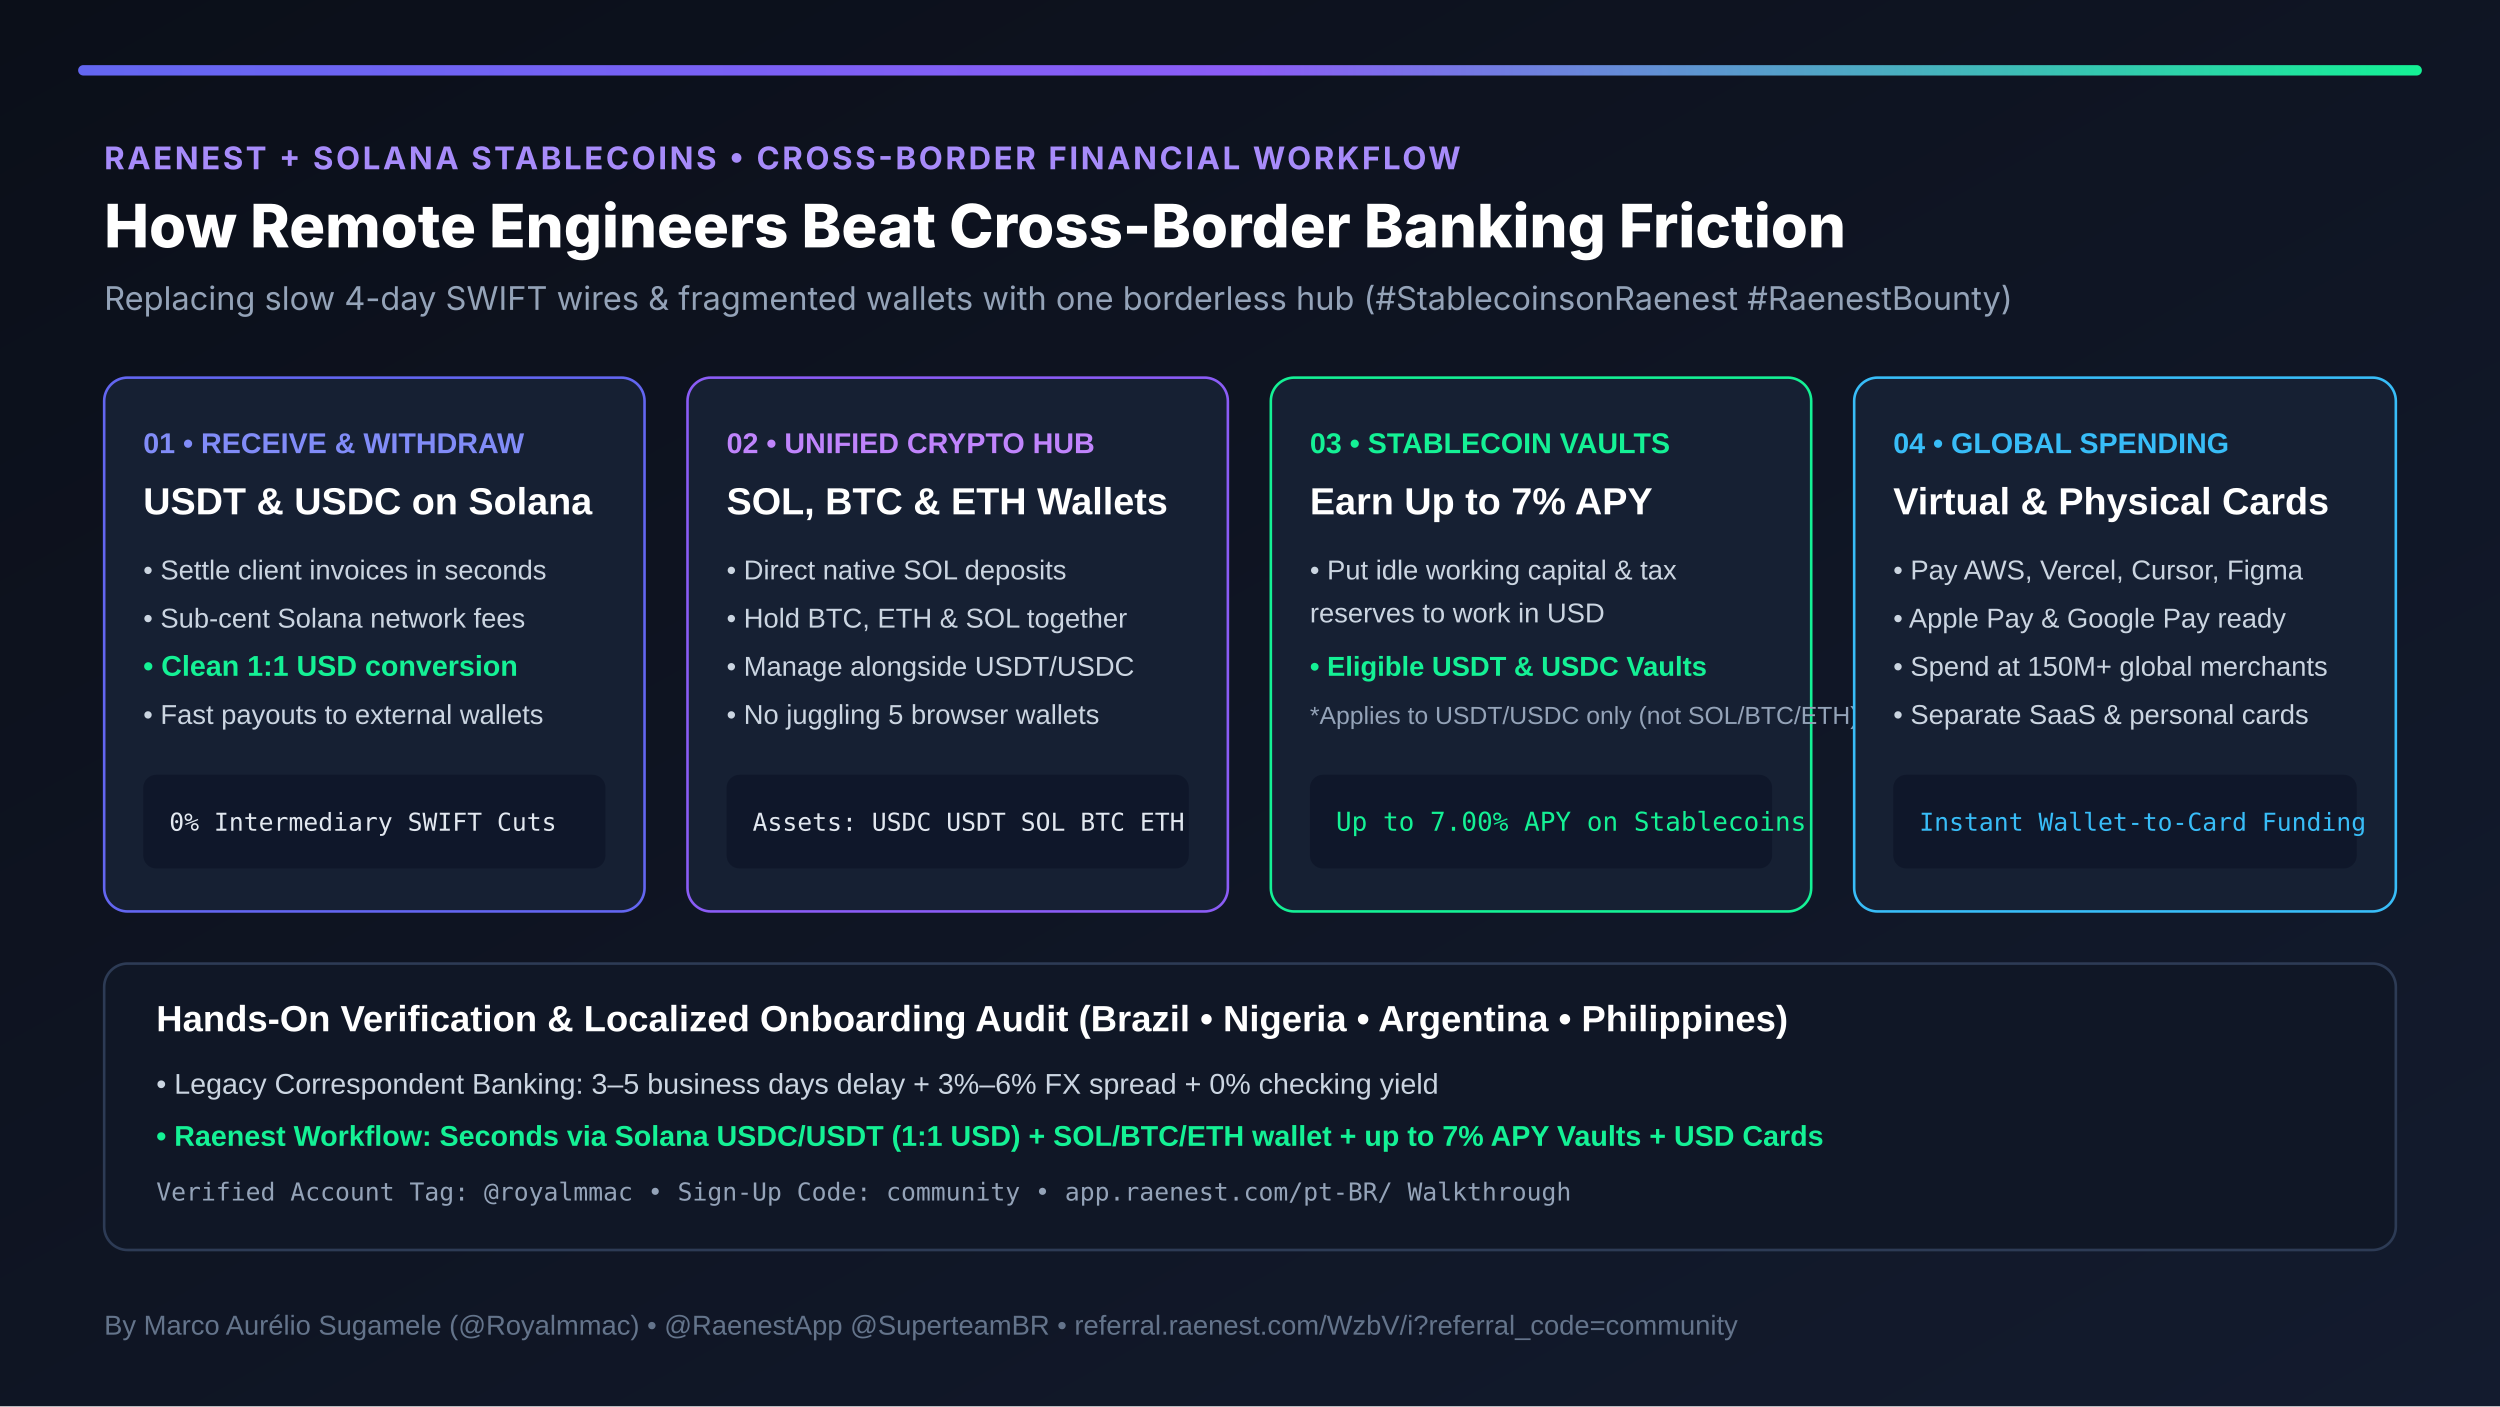
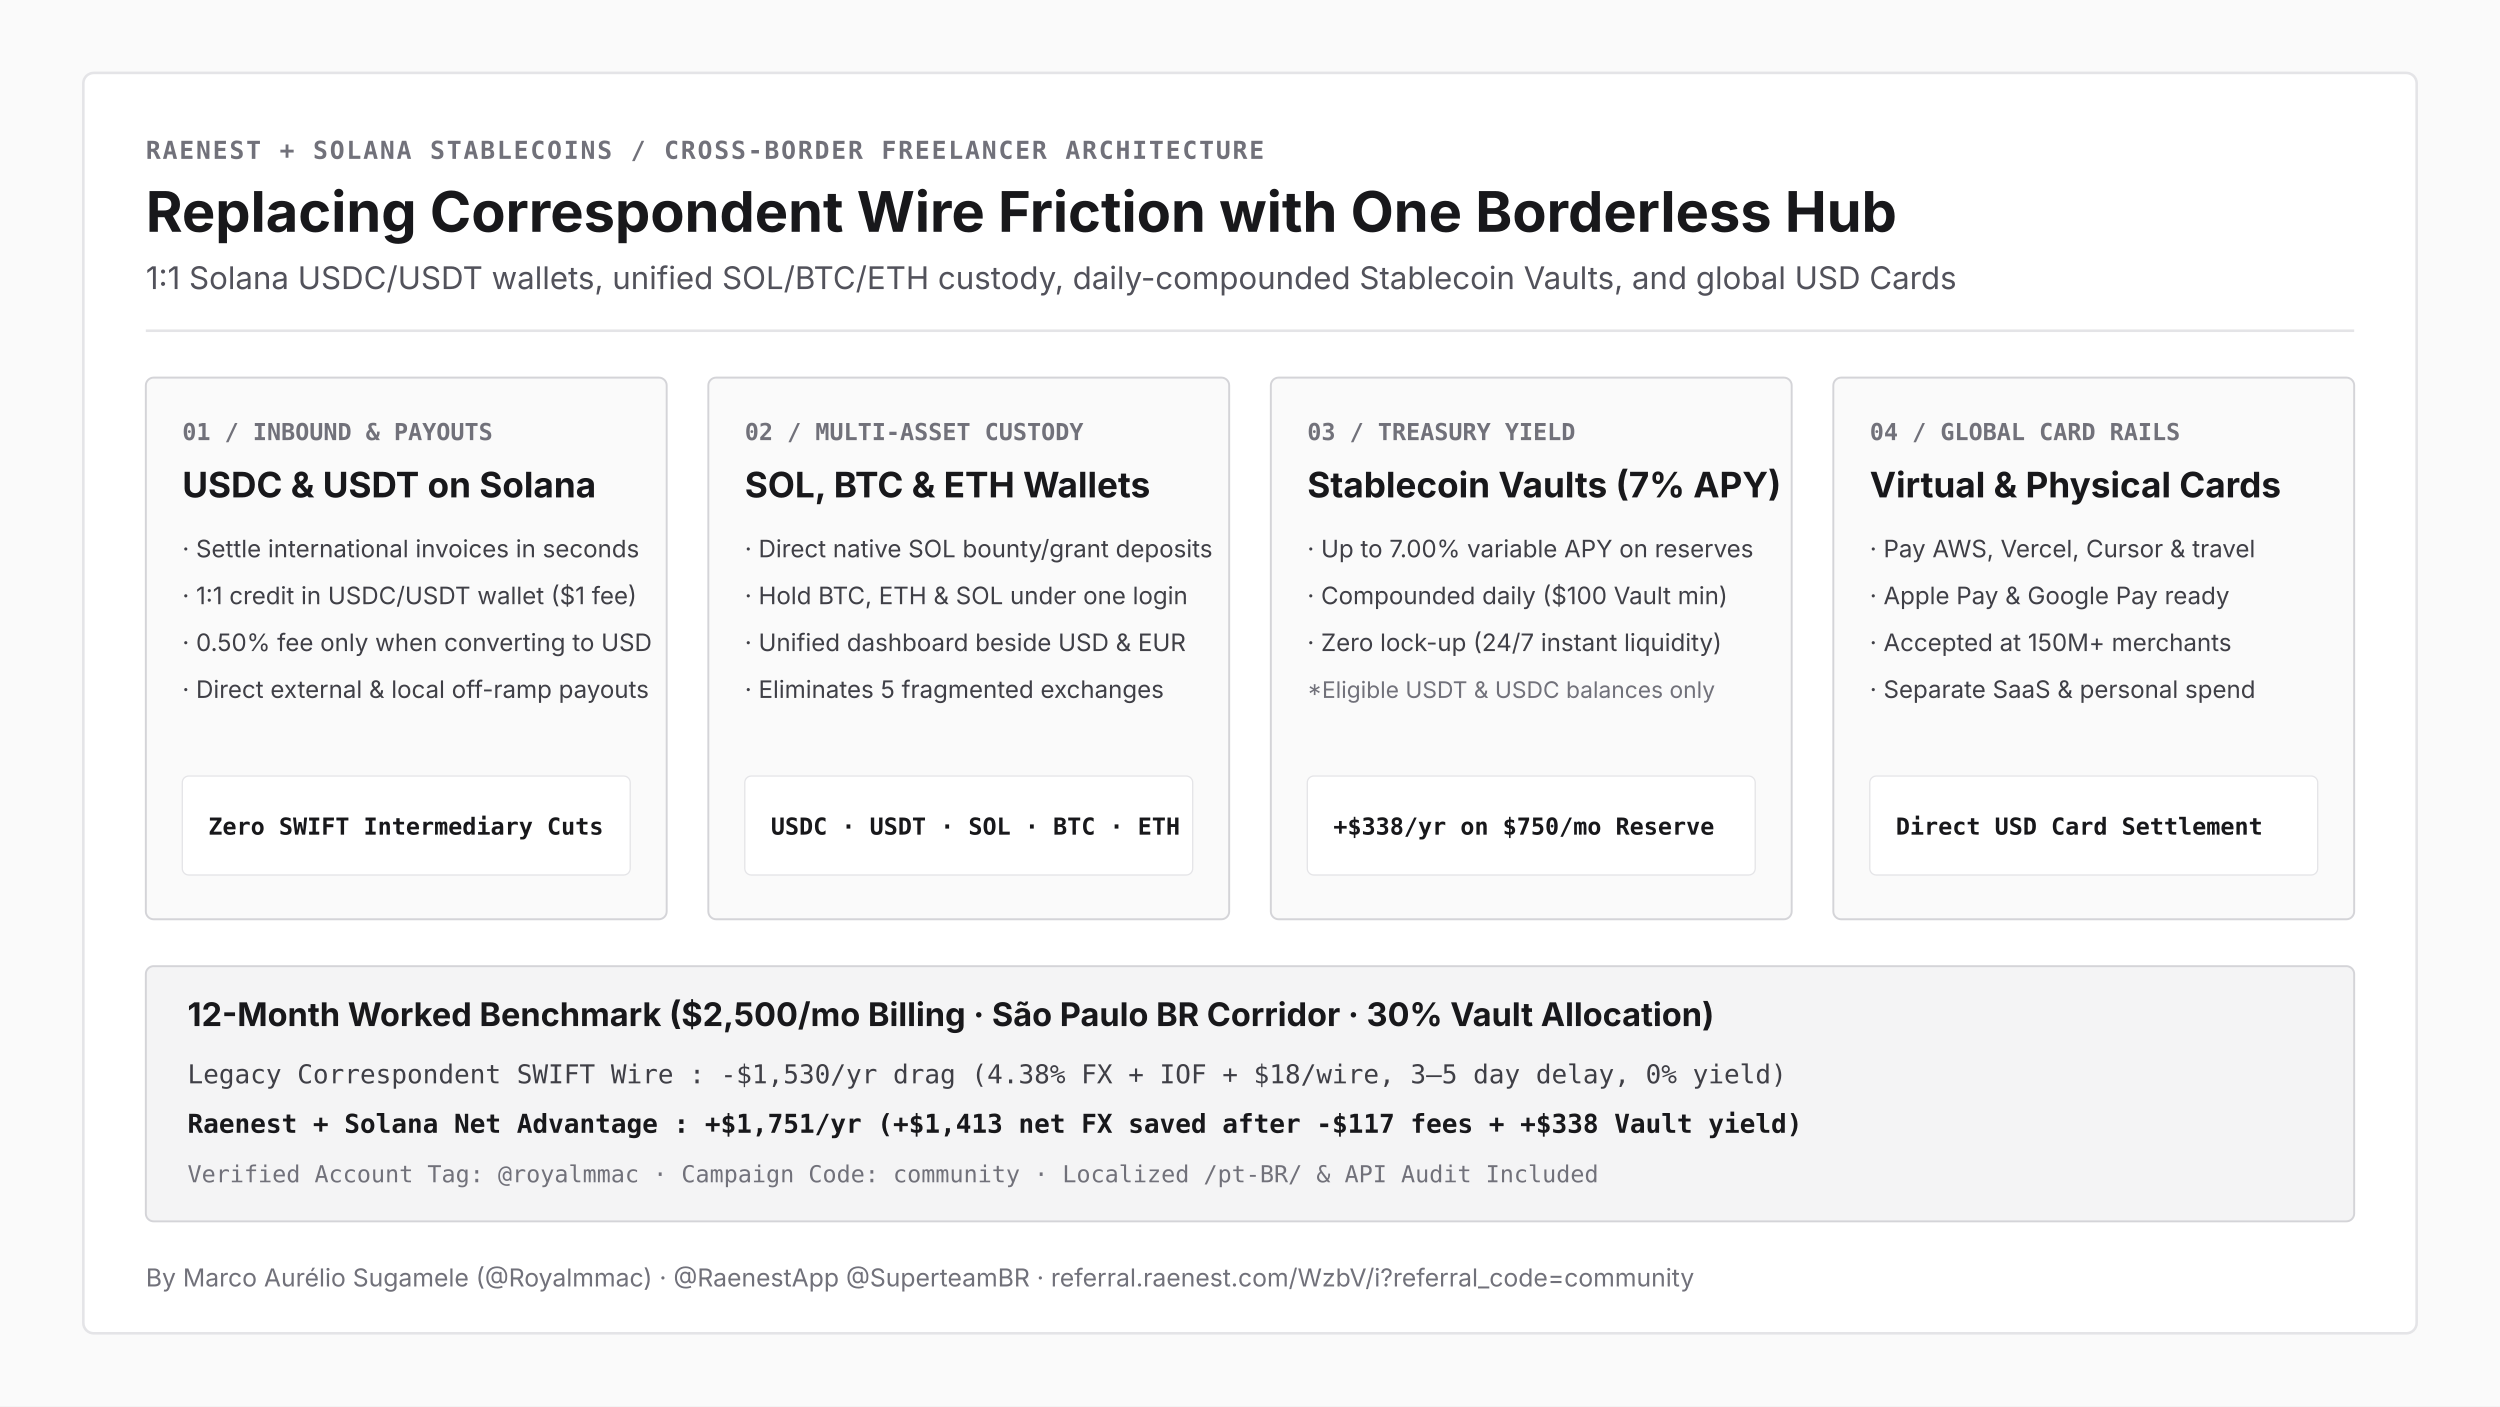
<svg xmlns="http://www.w3.org/2000/svg" viewBox="0 0 1920 1080" width="1920" height="1080">
-   <defs>
-     <linearGradient id="rbg" x1="0" y1="0" x2="1" y2="1">
-       <stop offset="0%" stop-color="#0B0F19" />
-       <stop offset="100%" stop-color="#131B2E" />
-     </linearGradient>
-     <linearGradient id="racc" x1="0" y1="0" x2="1" y2="0">
-       <stop offset="0%" stop-color="#6366F1" />
-       <stop offset="50%" stop-color="#8B5CF6" />
-       <stop offset="100%" stop-color="#14F195" />
-     </linearGradient>
-   </defs>
-   <rect width="1920" height="1080" fill="url(#rbg)" />
-   <rect x="60" y="50" width="1800" height="8" rx="4" fill="url(#racc)" />
-   <text x="80" y="130" fill="#A78BFA" font-family="Segoe UI, Inter, Arial, sans-serif" font-size="24" font-weight="700" letter-spacing="2">RAENEST + SOLANA STABLECOINS • CROSS-BORDER FINANCIAL WORKFLOW</text>
-   <text x="80" y="190" fill="#FFFFFF" font-family="Segoe UI, Inter, Arial, sans-serif" font-size="46" font-weight="800">How Remote Engineers Beat Cross-Border Banking Friction</text>
-   <text x="80" y="238" fill="#94A3B8" font-family="Segoe UI, Inter, Arial, sans-serif" font-size="25">Replacing slow 4-day SWIFT wires &amp; fragmented wallets with one borderless hub (#StablecoinsonRaenest #RaenestBounty)</text>
-   <rect x="80" y="290" width="415" height="410" rx="18" fill="#162033" stroke="#6366F1" stroke-width="2" />
-   <text x="110" y="348" fill="#818CF8" font-family="Segoe UI, Arial, sans-serif" font-size="22" font-weight="700">01 • RECEIVE &amp; WITHDRAW</text>
-   <text x="110" y="395" fill="#FFFFFF" font-family="Segoe UI, Arial, sans-serif" font-size="29" font-weight="700">USDT &amp; USDC on Solana</text>
-   <text x="110" y="445" fill="#CBD5E1" font-family="Segoe UI, Arial, sans-serif" font-size="21">• Settle client invoices in seconds</text>
-   <text x="110" y="482" fill="#CBD5E1" font-family="Segoe UI, Arial, sans-serif" font-size="21">• Sub-cent Solana network fees</text>
-   <text x="110" y="519" fill="#14F195" font-family="Segoe UI, Arial, sans-serif" font-size="22" font-weight="700">• Clean 1:1 USD conversion</text>
-   <text x="110" y="556" fill="#CBD5E1" font-family="Segoe UI, Arial, sans-serif" font-size="21">• Fast payouts to external wallets</text>
-   <rect x="110" y="595" width="355" height="72" rx="10" fill="#0F172A" />
-   <text x="130" y="638" fill="#E2E8F0" font-family="Consolas, monospace" font-size="19">0% Intermediary SWIFT Cuts</text>
-   <rect x="528" y="290" width="415" height="410" rx="18" fill="#162033" stroke="#8B5CF6" stroke-width="2" />
-   <text x="558" y="348" fill="#C084FC" font-family="Segoe UI, Arial, sans-serif" font-size="22" font-weight="700">02 • UNIFIED CRYPTO HUB</text>
-   <text x="558" y="395" fill="#FFFFFF" font-family="Segoe UI, Arial, sans-serif" font-size="29" font-weight="700">SOL, BTC &amp; ETH Wallets</text>
-   <text x="558" y="445" fill="#CBD5E1" font-family="Segoe UI, Arial, sans-serif" font-size="21">• Direct native SOL deposits</text>
-   <text x="558" y="482" fill="#CBD5E1" font-family="Segoe UI, Arial, sans-serif" font-size="21">• Hold BTC, ETH &amp; SOL together</text>
-   <text x="558" y="519" fill="#CBD5E1" font-family="Segoe UI, Arial, sans-serif" font-size="21">• Manage alongside USDT/USDC</text>
-   <text x="558" y="556" fill="#CBD5E1" font-family="Segoe UI, Arial, sans-serif" font-size="21">• No juggling 5 browser wallets</text>
-   <rect x="558" y="595" width="355" height="72" rx="10" fill="#0F172A" />
-   <text x="578" y="638" fill="#E2E8F0" font-family="Consolas, monospace" font-size="19">Assets: USDC USDT SOL BTC ETH</text>
-   <rect x="976" y="290" width="415" height="410" rx="18" fill="#162033" stroke="#14F195" stroke-width="2" />
-   <text x="1006" y="348" fill="#14F195" font-family="Segoe UI, Arial, sans-serif" font-size="22" font-weight="700">03 • STABLECOIN VAULTS</text>
-   <text x="1006" y="395" fill="#FFFFFF" font-family="Segoe UI, Arial, sans-serif" font-size="29" font-weight="700">Earn Up to 7% APY</text>
-   <text x="1006" y="445" fill="#CBD5E1" font-family="Segoe UI, Arial, sans-serif" font-size="21">• Put idle working capital &amp; tax</text>
-   <text x="1006" y="478" fill="#CBD5E1" font-family="Segoe UI, Arial, sans-serif" font-size="21">  reserves to work in USD</text>
-   <text x="1006" y="519" fill="#14F195" font-family="Segoe UI, Arial, sans-serif" font-size="21" font-weight="700">• Eligible USDT &amp; USDC Vaults</text>
-   <text x="1006" y="556" fill="#94A3B8" font-family="Segoe UI, Arial, sans-serif" font-size="19">*Applies to USDT/USDC only (not SOL/BTC/ETH)</text>
-   <rect x="1006" y="595" width="355" height="72" rx="10" fill="#0F172A" />
-   <text x="1026" y="638" fill="#14F195" font-family="Consolas, monospace" font-size="20">Up to 7.00% APY on Stablecoins</text>
-   <rect x="1424" y="290" width="416" height="410" rx="18" fill="#162033" stroke="#38BDF8" stroke-width="2" />
-   <text x="1454" y="348" fill="#38BDF8" font-family="Segoe UI, Arial, sans-serif" font-size="22" font-weight="700">04 • GLOBAL SPENDING</text>
-   <text x="1454" y="395" fill="#FFFFFF" font-family="Segoe UI, Arial, sans-serif" font-size="29" font-weight="700">Virtual &amp; Physical Cards</text>
-   <text x="1454" y="445" fill="#CBD5E1" font-family="Segoe UI, Arial, sans-serif" font-size="21">• Pay AWS, Vercel, Cursor, Figma</text>
-   <text x="1454" y="482" fill="#CBD5E1" font-family="Segoe UI, Arial, sans-serif" font-size="21">• Apple Pay &amp; Google Pay ready</text>
-   <text x="1454" y="519" fill="#CBD5E1" font-family="Segoe UI, Arial, sans-serif" font-size="21">• Spend at 150M+ global merchants</text>
-   <text x="1454" y="556" fill="#CBD5E1" font-family="Segoe UI, Arial, sans-serif" font-size="21">• Separate SaaS &amp; personal cards</text>
-   <rect x="1454" y="595" width="356" height="72" rx="10" fill="#0F172A" />
-   <text x="1474" y="638" fill="#38BDF8" font-family="Consolas, monospace" font-size="19">Instant Wallet-to-Card Funding</text>
-   <rect x="80" y="740" width="1760" height="220" rx="18" fill="#101726" stroke="#2D3B55" stroke-width="2" />
-   <text x="120" y="792" fill="#FFFFFF" font-family="Segoe UI, Arial, sans-serif" font-size="28" font-weight="700">Hands-On Verification &amp; Localized Onboarding Audit (Brazil • Nigeria • Argentina • Philippines)</text>
-   <text x="120" y="840" fill="#CBD5E1" font-family="Segoe UI, Arial, sans-serif" font-size="22">• Legacy Correspondent Banking: 3–5 business days delay + 3%–6% FX spread + 0% checking yield</text>
-   <text x="120" y="880" fill="#14F195" font-family="Segoe UI, Arial, sans-serif" font-size="22" font-weight="600">• Raenest Workflow: Seconds via Solana USDC/USDT (1:1 USD) + SOL/BTC/ETH wallet + up to 7% APY Vaults + USD Cards</text>
-   <text x="120" y="922" fill="#94A3B8" font-family="Consolas, monospace" font-size="19">Verified Account Tag: @royalmmac • Sign-Up Code: community • app.raenest.com/pt-BR/ Walkthrough</text>
-   <text x="80" y="1025" fill="#64748B" font-family="Segoe UI, Arial, sans-serif" font-size="21">By Marco Aurélio Sugamele (@Royalmmac) • @RaenestApp @SuperteamBR • referral.raenest.com/WzbV/i?referral_code=community</text>
+   <rect width="1920" height="1080" fill="#FAFAFA" />
+   <rect x="64" y="56" width="1792" height="968" rx="8" fill="#FFFFFF" stroke="#E4E4E7" stroke-width="2" />
+   <text x="112" y="122" fill="#71717A" font-family="ui-monospace, SFMono-Regular, Consolas, monospace" font-size="19" font-weight="600" letter-spacing="1.4">RAENEST + SOLANA STABLECOINS  /  CROSS-BORDER FREELANCER ARCHITECTURE</text>
+   <text x="112" y="178" fill="#18181B" font-family="-apple-system, BlinkMacSystemFont, Segoe UI, Inter, sans-serif" font-size="43" font-weight="700">Replacing Correspondent Wire Friction with One Borderless Hub</text>
+   <text x="112" y="222" fill="#52525B" font-family="-apple-system, BlinkMacSystemFont, Segoe UI, Inter, sans-serif" font-size="24">1:1 Solana USDC/USDT wallets, unified SOL/BTC/ETH custody, daily-compounded Stablecoin Vaults, and global USD Cards</text>
+   <line x1="112" y1="254" x2="1808" y2="254" stroke="#E4E4E7" stroke-width="2" />
+   <rect x="112" y="290" width="400" height="416" rx="6" fill="#FAFAFA" stroke="#D4D4D8" stroke-width="1.5" />
+   <text x="140" y="338" fill="#71717A" font-family="ui-monospace, SFMono-Regular, Consolas, monospace" font-size="18" font-weight="600">01 / INBOUND &amp; PAYOUTS</text>
+   <text x="140" y="382" fill="#18181B" font-family="-apple-system, BlinkMacSystemFont, Segoe UI, Inter, sans-serif" font-size="27" font-weight="700">USDC &amp; USDT on Solana</text>
+   <text x="140" y="428" fill="#3F3F46" font-family="-apple-system, BlinkMacSystemFont, Segoe UI, Inter, sans-serif" font-size="18.5">· Settle international invoices in seconds</text>
+   <text x="140" y="464" fill="#3F3F46" font-family="-apple-system, BlinkMacSystemFont, Segoe UI, Inter, sans-serif" font-size="18.5">· 1:1 credit in USDC/USDT wallet ($1 fee)</text>
+   <text x="140" y="500" fill="#3F3F46" font-family="-apple-system, BlinkMacSystemFont, Segoe UI, Inter, sans-serif" font-size="18.5">· 0.50% fee only when converting to USD</text>
+   <text x="140" y="536" fill="#3F3F46" font-family="-apple-system, BlinkMacSystemFont, Segoe UI, Inter, sans-serif" font-size="18.5">· Direct external &amp; local off-ramp payouts</text>
+   <rect x="140" y="596" width="344" height="76" rx="5" fill="#FFFFFF" stroke="#E4E4E7" />
+   <text x="160" y="641" fill="#18181B" font-family="ui-monospace, SFMono-Regular, Consolas, monospace" font-size="18" font-weight="600">Zero SWIFT Intermediary Cuts</text>
+   <rect x="544" y="290" width="400" height="416" rx="6" fill="#FAFAFA" stroke="#D4D4D8" stroke-width="1.5" />
+   <text x="572" y="338" fill="#71717A" font-family="ui-monospace, SFMono-Regular, Consolas, monospace" font-size="18" font-weight="600">02 / MULTI-ASSET CUSTODY</text>
+   <text x="572" y="382" fill="#18181B" font-family="-apple-system, BlinkMacSystemFont, Segoe UI, Inter, sans-serif" font-size="27" font-weight="700">SOL, BTC &amp; ETH Wallets</text>
+   <text x="572" y="428" fill="#3F3F46" font-family="-apple-system, BlinkMacSystemFont, Segoe UI, Inter, sans-serif" font-size="18.5">· Direct native SOL bounty/grant deposits</text>
+   <text x="572" y="464" fill="#3F3F46" font-family="-apple-system, BlinkMacSystemFont, Segoe UI, Inter, sans-serif" font-size="18.5">· Hold BTC, ETH &amp; SOL under one login</text>
+   <text x="572" y="500" fill="#3F3F46" font-family="-apple-system, BlinkMacSystemFont, Segoe UI, Inter, sans-serif" font-size="18.5">· Unified dashboard beside USD &amp; EUR</text>
+   <text x="572" y="536" fill="#3F3F46" font-family="-apple-system, BlinkMacSystemFont, Segoe UI, Inter, sans-serif" font-size="18.5">· Eliminates 5 fragmented exchanges</text>
+   <rect x="572" y="596" width="344" height="76" rx="5" fill="#FFFFFF" stroke="#E4E4E7" />
+   <text x="592" y="641" fill="#18181B" font-family="ui-monospace, SFMono-Regular, Consolas, monospace" font-size="18" font-weight="600">USDC · USDT · SOL · BTC · ETH</text>
+   <rect x="976" y="290" width="400" height="416" rx="6" fill="#FAFAFA" stroke="#D4D4D8" stroke-width="1.5" />
+   <text x="1004" y="338" fill="#71717A" font-family="ui-monospace, SFMono-Regular, Consolas, monospace" font-size="18" font-weight="600">03 / TREASURY YIELD</text>
+   <text x="1004" y="382" fill="#18181B" font-family="-apple-system, BlinkMacSystemFont, Segoe UI, Inter, sans-serif" font-size="27" font-weight="700">Stablecoin Vaults (7% APY)</text>
+   <text x="1004" y="428" fill="#3F3F46" font-family="-apple-system, BlinkMacSystemFont, Segoe UI, Inter, sans-serif" font-size="18.5">· Up to 7.00% variable APY on reserves</text>
+   <text x="1004" y="464" fill="#3F3F46" font-family="-apple-system, BlinkMacSystemFont, Segoe UI, Inter, sans-serif" font-size="18.5">· Compounded daily ($100 Vault min)</text>
+   <text x="1004" y="500" fill="#3F3F46" font-family="-apple-system, BlinkMacSystemFont, Segoe UI, Inter, sans-serif" font-size="18.5">· Zero lock-up (24/7 instant liquidity)</text>
+   <text x="1004" y="536" fill="#71717A" font-family="-apple-system, BlinkMacSystemFont, Segoe UI, Inter, sans-serif" font-size="17.5">*Eligible USDT &amp; USDC balances only</text>
+   <rect x="1004" y="596" width="344" height="76" rx="5" fill="#FFFFFF" stroke="#E4E4E7" />
+   <text x="1024" y="641" fill="#18181B" font-family="ui-monospace, SFMono-Regular, Consolas, monospace" font-size="18" font-weight="600">+$338/yr on $750/mo Reserve</text>
+   <rect x="1408" y="290" width="400" height="416" rx="6" fill="#FAFAFA" stroke="#D4D4D8" stroke-width="1.5" />
+   <text x="1436" y="338" fill="#71717A" font-family="ui-monospace, SFMono-Regular, Consolas, monospace" font-size="18" font-weight="600">04 / GLOBAL CARD RAILS</text>
+   <text x="1436" y="382" fill="#18181B" font-family="-apple-system, BlinkMacSystemFont, Segoe UI, Inter, sans-serif" font-size="27" font-weight="700">Virtual &amp; Physical Cards</text>
+   <text x="1436" y="428" fill="#3F3F46" font-family="-apple-system, BlinkMacSystemFont, Segoe UI, Inter, sans-serif" font-size="18.5">· Pay AWS, Vercel, Cursor &amp; travel</text>
+   <text x="1436" y="464" fill="#3F3F46" font-family="-apple-system, BlinkMacSystemFont, Segoe UI, Inter, sans-serif" font-size="18.5">· Apple Pay &amp; Google Pay ready</text>
+   <text x="1436" y="500" fill="#3F3F46" font-family="-apple-system, BlinkMacSystemFont, Segoe UI, Inter, sans-serif" font-size="18.5">· Accepted at 150M+ merchants</text>
+   <text x="1436" y="536" fill="#3F3F46" font-family="-apple-system, BlinkMacSystemFont, Segoe UI, Inter, sans-serif" font-size="18.5">· Separate SaaS &amp; personal spend</text>
+   <rect x="1436" y="596" width="344" height="76" rx="5" fill="#FFFFFF" stroke="#E4E4E7" />
+   <text x="1456" y="641" fill="#18181B" font-family="ui-monospace, SFMono-Regular, Consolas, monospace" font-size="18" font-weight="600">Direct USD Card Settlement</text>
+   <rect x="112" y="742" width="1696" height="196" rx="6" fill="#F4F4F5" stroke="#D4D4D8" stroke-width="1.5" />
+   <text x="144" y="788" fill="#18181B" font-family="-apple-system, BlinkMacSystemFont, Segoe UI, Inter, sans-serif" font-size="25" font-weight="700">12-Month Worked Benchmark ($2,500/mo Billing · São Paulo BR Corridor · 30% Vault Allocation)</text>
+   <text x="144" y="832" fill="#3F3F46" font-family="ui-monospace, SFMono-Regular, Consolas, monospace" font-size="20">Legacy Correspondent SWIFT Wire :  -$1,530/yr drag (4.38% FX + IOF + $18/wire, 3–5 day delay, 0% yield)</text>
+   <text x="144" y="870" fill="#18181B" font-family="ui-monospace, SFMono-Regular, Consolas, monospace" font-size="20" font-weight="700">Raenest + Solana Net Advantage  :  +$1,751/yr (+$1,413 net FX saved after -$117 fees  +  +$338 Vault yield)</text>
+   <text x="144" y="908" fill="#71717A" font-family="ui-monospace, SFMono-Regular, Consolas, monospace" font-size="18">Verified Account Tag: @royalmmac  ·  Campaign Code: community  ·  Localized /pt-BR/ &amp; API Audit Included</text>
+   <text x="112" y="988" fill="#71717A" font-family="-apple-system, BlinkMacSystemFont, Segoe UI, Inter, sans-serif" font-size="19">By Marco Aurélio Sugamele (@Royalmmac)  ·  @RaenestApp @SuperteamBR  ·  referral.raenest.com/WzbV/i?referral_code=community</text>
</svg>
